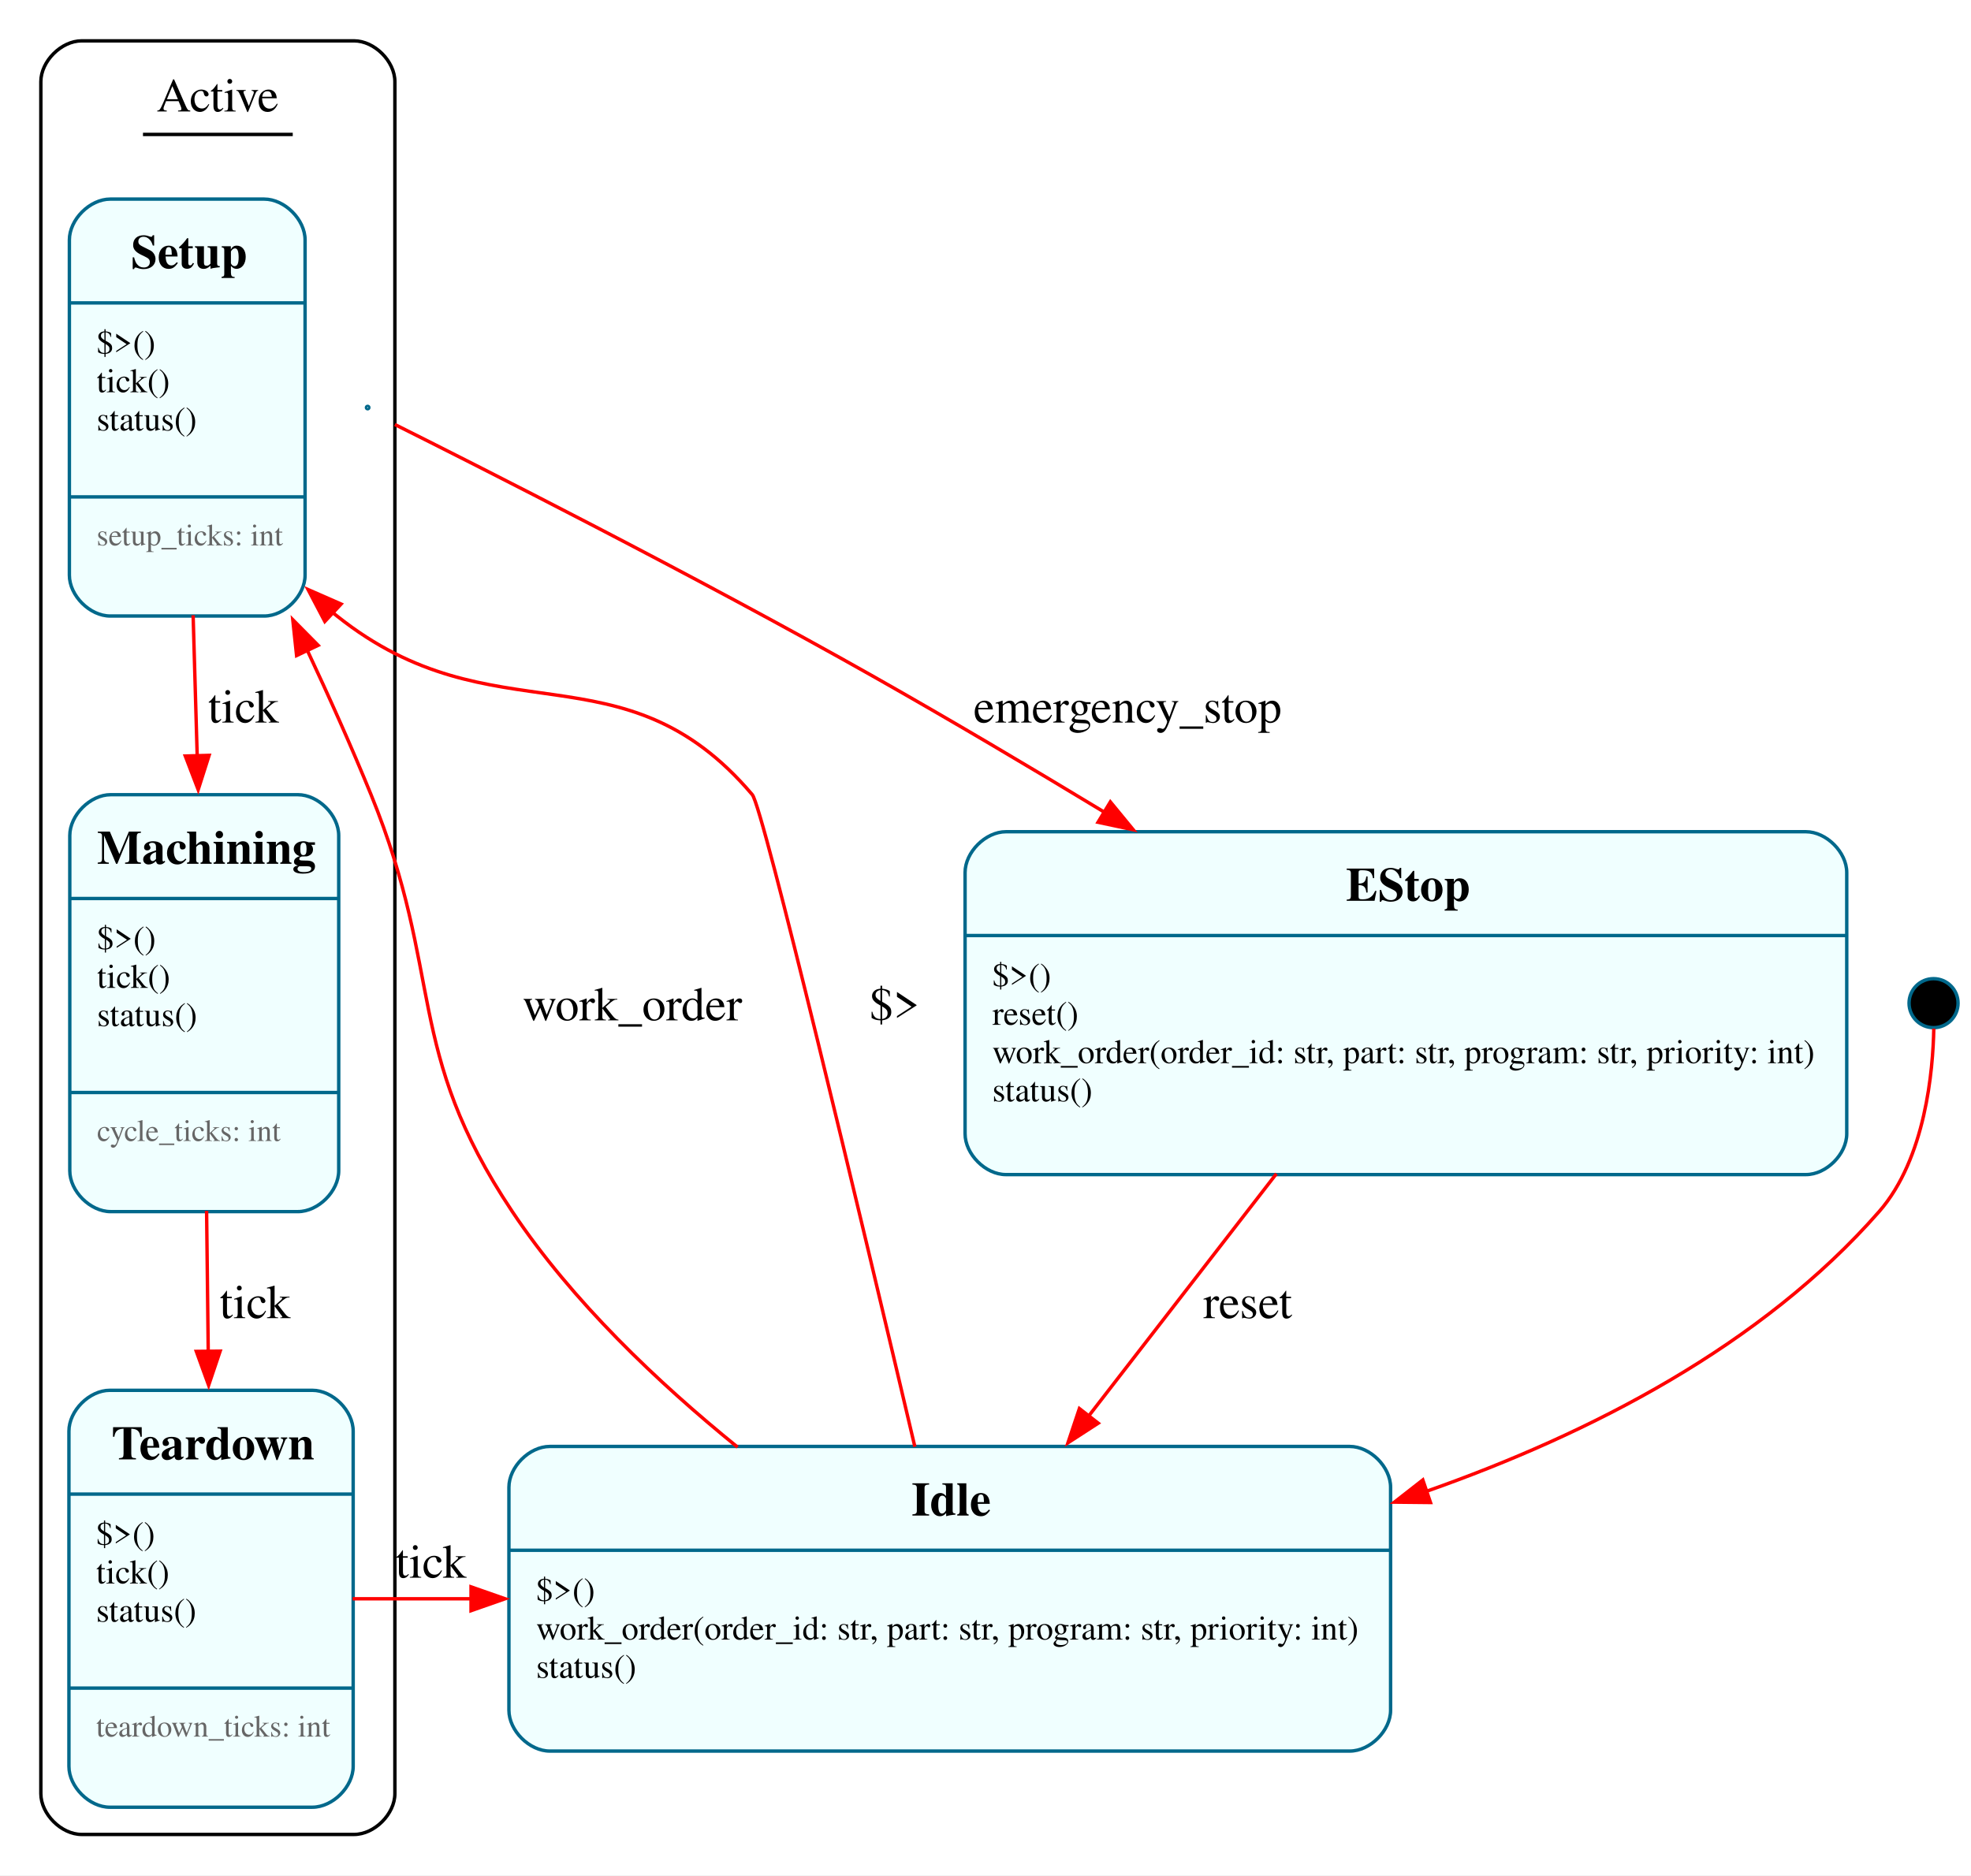
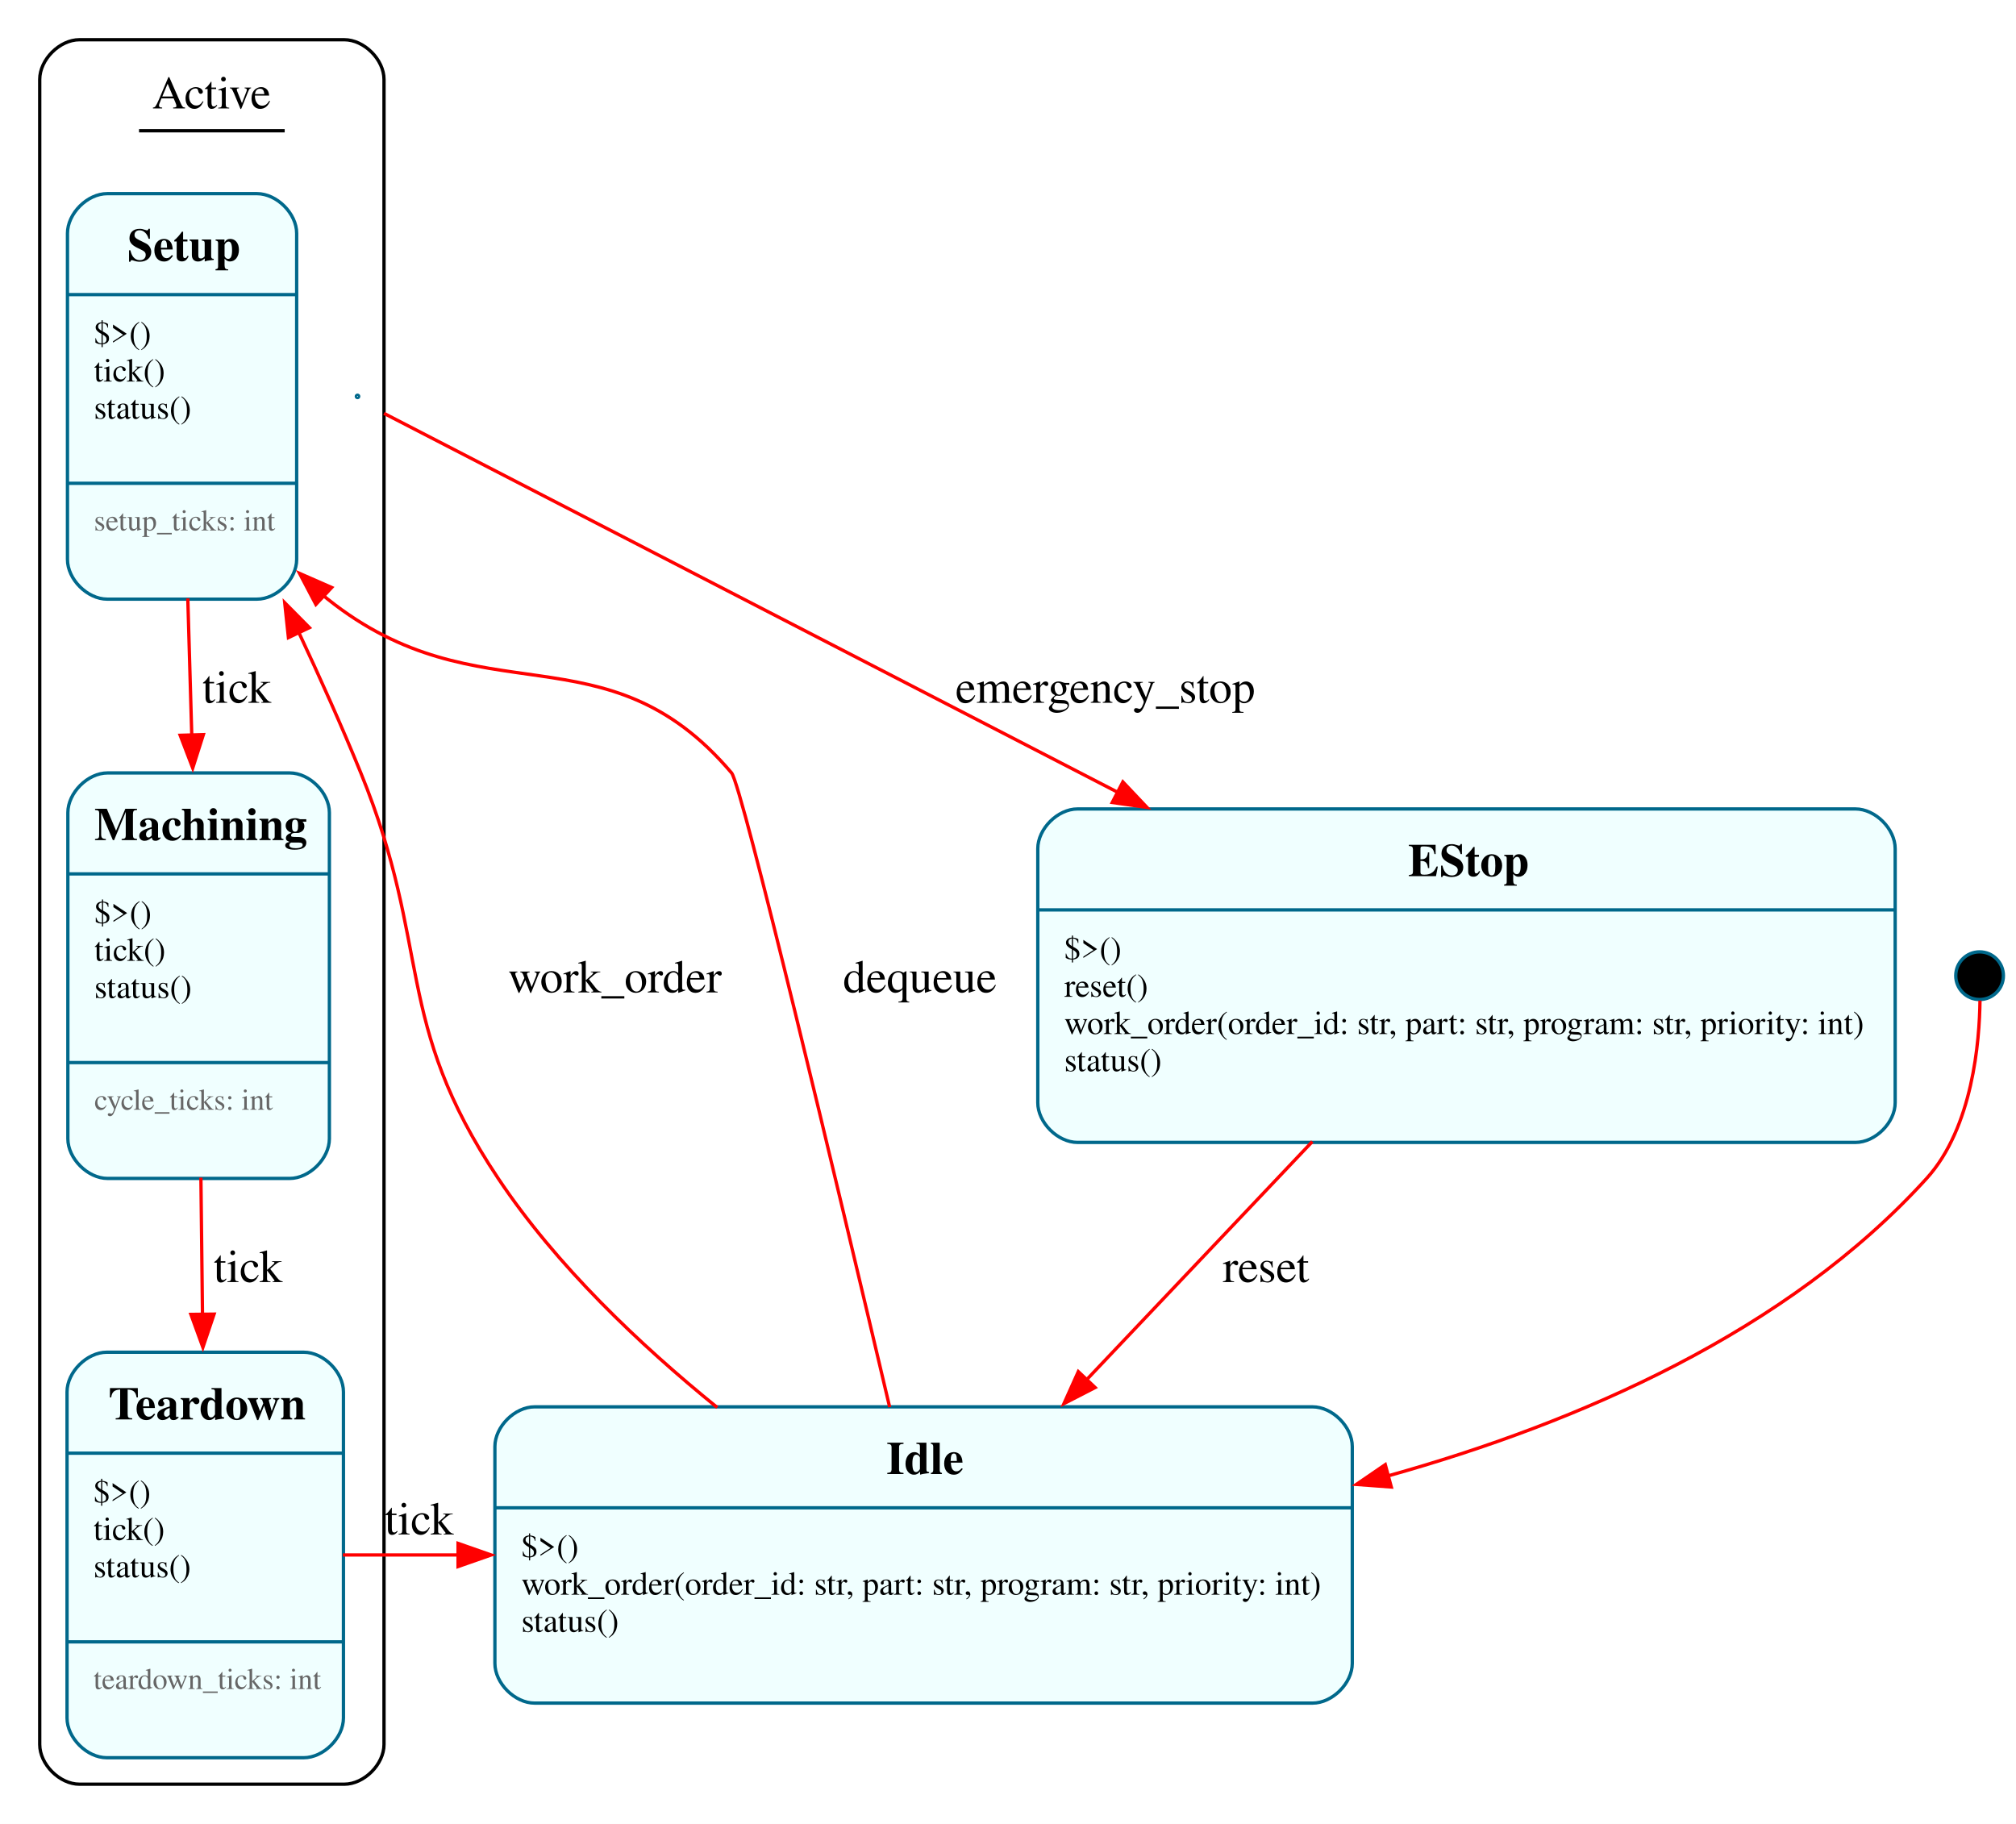
- <svg xmlns="http://www.w3.org/2000/svg" width="579pt" height="551pt" viewBox="0.00 0.00 579.00 551.00">
+ <svg xmlns="http://www.w3.org/2000/svg" width="609pt" height="551pt" viewBox="0.00 0.00 609.00 551.00">
  <g id="graph0" class="graph" transform="scale(1 1) rotate(0) translate(4 547)">
-     <polygon fill="white" stroke="none" points="-4,4 -4,-547 575.2,-547 575.2,4 -4,4" />
+     <polygon fill="white" stroke="none" points="-4,4 -4,-547 605.2,-547 605.2,4 -4,4" />
    <g id="clust1" class="cluster">
      <path fill="none" stroke="black" d="M20,-8C20,-8 100,-8 100,-8 106,-8 112,-14 112,-20 112,-20 112,-523 112,-523 112,-529 106,-535 100,-535 100,-535 20,-535 20,-535 14,-535 8,-529 8,-523 8,-523 8,-20 8,-20 8,-14 14,-8 20,-8" />
      <text xml:space="preserve" text-anchor="start" x="42" y="-514.25" font-family="Times,serif" font-size="14.00">Active</text>
      <polygon fill="black" stroke="black" points="38,-507.5 38,-507.5 82,-507.5 82,-507.5 38,-507.5" />
    </g>
    <g id="node1" class="node">
-       <ellipse fill="black" stroke="#00688b" cx="564" cy="-252.25" rx="7.2" ry="7.2" />
+       <ellipse fill="black" stroke="#00688b" cx="594" cy="-252.25" rx="7.2" ry="7.2" />
    </g>
    <g id="node2" class="node">
      <path fill="azure" stroke="none" d="M392.5,-122C392.5,-122 157.5,-122 157.5,-122 151.5,-122 145.5,-116 145.5,-110 145.5,-110 145.5,-44.5 145.5,-44.5 145.5,-38.5 151.5,-32.5 157.5,-32.5 157.5,-32.5 392.5,-32.5 392.5,-32.5 398.5,-32.5 404.5,-38.5 404.5,-44.5 404.5,-44.5 404.5,-110 404.5,-110 404.5,-116 398.5,-122 392.5,-122" />
      <text xml:space="preserve" text-anchor="start" x="263.75" y="-101.7" font-family="Times,serif" font-weight="bold" font-size="14.00">Idle</text>
      <text xml:space="preserve" text-anchor="start" x="153.5" y="-76.5" font-family="Times,serif" font-size="10.00">$&gt;()</text>
      <text xml:space="preserve" text-anchor="start" x="153.5" y="-65.25" font-family="Times,serif" font-size="10.00">work_order(order_id: str, part: str, program: str, priority: int)</text>
      <text xml:space="preserve" text-anchor="start" x="153.5" y="-54" font-family="Times,serif" font-size="10.00">status()</text>
      <text xml:space="preserve" text-anchor="start" x="261.5" y="-42.75" font-family="Times,serif" font-size="10.00">            </text>
      <polygon fill="#00688b" stroke="#00688b" points="145.5,-91.5 145.5,-91.5 404.5,-91.5 404.5,-91.5 145.5,-91.5" />
      <path fill="none" stroke="#00688b" d="M157.5,-32.5C157.5,-32.5 392.5,-32.5 392.5,-32.5 398.5,-32.5 404.5,-38.5 404.5,-44.5 404.5,-44.5 404.5,-110 404.5,-110 404.5,-116 398.5,-122 392.5,-122 392.5,-122 157.5,-122 157.5,-122 151.5,-122 145.5,-116 145.5,-110 145.5,-110 145.5,-44.5 145.5,-44.5 145.5,-38.5 151.5,-32.5 157.5,-32.5" />
    </g>
    <g id="edge1" class="edge">
-       <path fill="none" stroke="red" d="M564.07,-244.77C563.85,-232.71 561.69,-206.63 548,-191 513.53,-151.64 463.16,-125.75 415.06,-108.83" />
-       <polygon fill="red" stroke="red" points="416.22,-105.53 405.62,-105.64 413.97,-112.16 416.22,-105.53" />
+       <path fill="none" stroke="red" d="M594.12,-244.72C593.98,-232.58 591.97,-206.39 578,-191 535.91,-144.64 472.97,-117.27 415.33,-101.15" />
+       <polygon fill="red" stroke="red" points="416.29,-97.78 405.73,-98.56 414.47,-104.54 416.29,-97.78" />
    </g>
    <g id="node4" class="node">
      <path fill="azure" stroke="none" d="M73.62,-488.5C73.62,-488.5 28.38,-488.5 28.38,-488.5 22.38,-488.5 16.38,-482.5 16.38,-476.5 16.38,-476.5 16.38,-378 16.38,-378 16.38,-372 22.38,-366 28.38,-366 28.38,-366 73.62,-366 73.62,-366 79.62,-366 85.62,-372 85.62,-378 85.62,-378 85.62,-476.5 85.62,-476.5 85.62,-482.5 79.62,-488.5 73.62,-488.5" />
      <text xml:space="preserve" text-anchor="start" x="34.5" y="-468.2" font-family="Times,serif" font-weight="bold" font-size="14.00">Setup</text>
      <text xml:space="preserve" text-anchor="start" x="24.38" y="-443" font-family="Times,serif" font-size="10.00">$&gt;()</text>
      <text xml:space="preserve" text-anchor="start" x="24.38" y="-431.75" font-family="Times,serif" font-size="10.00">tick()</text>
      <text xml:space="preserve" text-anchor="start" x="24.38" y="-420.5" font-family="Times,serif" font-size="10.00">status()</text>
      <text xml:space="preserve" text-anchor="start" x="24.38" y="-409.25" font-family="Times,serif" font-size="10.00">                </text>
      <text xml:space="preserve" text-anchor="start" x="24.38" y="-386.75" font-family="Times,serif" font-size="9.00" fill="#666666">setup_ticks: int</text>
      <text xml:space="preserve" text-anchor="start" x="33" y="-376.25" font-family="Times,serif" font-size="9.00" fill="#666666">                </text>
      <polygon fill="#00688b" stroke="#00688b" points="16.38,-458 16.38,-458 85.62,-458 85.62,-458 16.38,-458" />
      <polygon fill="#00688b" stroke="#00688b" points="16.38,-401 16.38,-401 85.62,-401 85.62,-401 16.38,-401" />
      <path fill="none" stroke="#00688b" d="M28.38,-366C28.38,-366 73.62,-366 73.62,-366 79.62,-366 85.62,-372 85.62,-378 85.62,-378 85.62,-476.5 85.62,-476.5 85.62,-482.5 79.62,-488.5 73.62,-488.5 73.62,-488.5 28.38,-488.5 28.38,-488.5 22.38,-488.5 16.38,-482.5 16.38,-476.5 16.38,-476.5 16.38,-378 16.38,-378 16.38,-372 22.38,-366 28.38,-366" />
    </g>
    <g id="edge2" class="edge">
      <path fill="none" stroke="red" d="M212.67,-121.8C189.24,-140.78 164.05,-164.71 146.5,-191 114.58,-238.81 126.68,-260.26 105,-313.5 99.3,-327.49 92.71,-342.21 86.13,-356.23" />
      <polygon fill="red" stroke="red" points="83.13,-354.38 82.01,-364.92 89.46,-357.39 83.13,-354.38" />
      <text xml:space="preserve" text-anchor="middle" x="181.75" y="-247.2" font-family="Times,serif" font-size="14.00"> work_order </text>
    </g>
    <g id="edge3" class="edge">
      <path fill="none" stroke="red" d="M264.75,-121.91C248.96,-188.91 220.14,-309.79 217,-313.5 178.83,-358.53 141.15,-329.2 95,-366 94.58,-366.33 94.17,-366.67 93.75,-367.01" />
      <polygon fill="red" stroke="red" points="91.42,-364.4 86.49,-373.78 96.2,-369.52 91.42,-364.4" />
-       <text xml:space="preserve" text-anchor="middle" x="258.88" y="-247.2" font-family="Times,serif" font-size="14.00"> $&gt; </text>
+       <text xml:space="preserve" text-anchor="middle" x="273.88" y="-247.2" font-family="Times,serif" font-size="14.00"> dequeue </text>
    </g>
    <g id="node3" class="node">
      <ellipse fill="azure" stroke="#00688b" cx="104" cy="-427.25" rx="0.36" ry="0.36" />
    </g>
    <g id="node7" class="node">
-       <path fill="azure" stroke="none" d="M526.5,-302.62C526.5,-302.62 291.5,-302.62 291.5,-302.62 285.5,-302.62 279.5,-296.62 279.5,-290.62 279.5,-290.62 279.5,-213.88 279.5,-213.88 279.5,-207.88 285.5,-201.88 291.5,-201.88 291.5,-201.88 526.5,-201.88 526.5,-201.88 532.5,-201.88 538.5,-207.88 538.5,-213.88 538.5,-213.88 538.5,-290.62 538.5,-290.62 538.5,-296.62 532.5,-302.62 526.5,-302.62" />
-       <text xml:space="preserve" text-anchor="start" x="391.38" y="-282.32" font-family="Times,serif" font-weight="bold" font-size="14.00">EStop</text>
-       <text xml:space="preserve" text-anchor="start" x="287.5" y="-257.12" font-family="Times,serif" font-size="10.00">$&gt;()</text>
-       <text xml:space="preserve" text-anchor="start" x="287.5" y="-245.88" font-family="Times,serif" font-size="10.00">reset()</text>
-       <text xml:space="preserve" text-anchor="start" x="287.5" y="-234.62" font-family="Times,serif" font-size="10.00">work_order(order_id: str, part: str, program: str, priority: int)</text>
-       <text xml:space="preserve" text-anchor="start" x="287.5" y="-223.38" font-family="Times,serif" font-size="10.00">status()</text>
-       <text xml:space="preserve" text-anchor="start" x="395.5" y="-212.12" font-family="Times,serif" font-size="10.00">            </text>
-       <polygon fill="#00688b" stroke="#00688b" points="279.5,-272.12 279.5,-272.12 538.5,-272.12 538.5,-272.12 279.5,-272.12" />
-       <path fill="none" stroke="#00688b" d="M291.5,-201.88C291.5,-201.88 526.5,-201.88 526.5,-201.88 532.5,-201.88 538.5,-207.88 538.5,-213.88 538.5,-213.88 538.5,-290.62 538.5,-290.62 538.5,-296.62 532.5,-302.62 526.5,-302.62 526.5,-302.62 291.5,-302.62 291.5,-302.62 285.5,-302.62 279.5,-296.62 279.5,-290.62 279.5,-290.62 279.5,-213.88 279.5,-213.88 279.5,-207.88 285.5,-201.88 291.5,-201.88" />
+       <path fill="azure" stroke="none" d="M556.5,-302.62C556.5,-302.62 321.5,-302.62 321.5,-302.62 315.5,-302.62 309.5,-296.62 309.5,-290.62 309.5,-290.62 309.5,-213.88 309.5,-213.88 309.5,-207.88 315.5,-201.88 321.5,-201.88 321.5,-201.88 556.5,-201.88 556.5,-201.88 562.5,-201.88 568.5,-207.88 568.5,-213.88 568.5,-213.88 568.5,-290.62 568.5,-290.62 568.5,-296.62 562.5,-302.62 556.5,-302.62" />
+       <text xml:space="preserve" text-anchor="start" x="421.38" y="-282.32" font-family="Times,serif" font-weight="bold" font-size="14.00">EStop</text>
+       <text xml:space="preserve" text-anchor="start" x="317.5" y="-257.12" font-family="Times,serif" font-size="10.00">$&gt;()</text>
+       <text xml:space="preserve" text-anchor="start" x="317.5" y="-245.88" font-family="Times,serif" font-size="10.00">reset()</text>
+       <text xml:space="preserve" text-anchor="start" x="317.5" y="-234.62" font-family="Times,serif" font-size="10.00">work_order(order_id: str, part: str, program: str, priority: int)</text>
+       <text xml:space="preserve" text-anchor="start" x="317.5" y="-223.38" font-family="Times,serif" font-size="10.00">status()</text>
+       <text xml:space="preserve" text-anchor="start" x="425.5" y="-212.12" font-family="Times,serif" font-size="10.00">            </text>
+       <polygon fill="#00688b" stroke="#00688b" points="309.5,-272.12 309.5,-272.12 568.5,-272.12 568.5,-272.12 309.5,-272.12" />
+       <path fill="none" stroke="#00688b" d="M321.5,-201.88C321.5,-201.88 556.5,-201.88 556.5,-201.88 562.5,-201.88 568.5,-207.88 568.5,-213.88 568.5,-213.88 568.5,-290.62 568.5,-290.62 568.5,-296.62 562.5,-302.62 556.5,-302.62 556.5,-302.62 321.5,-302.62 321.5,-302.62 315.5,-302.62 309.5,-296.62 309.5,-290.62 309.5,-290.62 309.5,-213.88 309.5,-213.88 309.5,-207.88 315.5,-201.88 321.5,-201.88" />
    </g>
    <g id="edge7" class="edge">
-       <path fill="none" stroke="red" d="M112,-422.27C134.46,-411.05 199.96,-377.99 253,-348 275.1,-335.5 298.66,-321.54 320.59,-308.26" />
-       <polygon fill="red" stroke="red" points="322.18,-311.39 328.91,-303.2 318.55,-305.4 322.18,-311.39" />
-       <text xml:space="preserve" text-anchor="middle" x="327.26" y="-334.7" font-family="Times,serif" font-size="14.00"> emergency_stop </text>
+       <path fill="none" stroke="red" d="M112,-422.12C141.93,-406.66 249.88,-350.92 333.66,-307.65" />
+       <polygon fill="red" stroke="red" points="335.2,-310.79 342.48,-303.09 331.99,-304.57 335.2,-310.79" />
+       <text xml:space="preserve" text-anchor="middle" x="329.92" y="-334.7" font-family="Times,serif" font-size="14.00"> emergency_stop </text>
    </g>
    <g id="node5" class="node">
      <path fill="azure" stroke="none" d="M83.5,-313.5C83.5,-313.5 28.5,-313.5 28.5,-313.5 22.5,-313.5 16.5,-307.5 16.5,-301.5 16.5,-301.5 16.5,-203 16.5,-203 16.5,-197 22.5,-191 28.5,-191 28.5,-191 83.5,-191 83.5,-191 89.5,-191 95.5,-197 95.5,-203 95.5,-203 95.5,-301.5 95.5,-301.5 95.5,-307.5 89.5,-313.5 83.5,-313.5" />
      <text xml:space="preserve" text-anchor="start" x="24.5" y="-293.2" font-family="Times,serif" font-weight="bold" font-size="14.00">Machining</text>
      <text xml:space="preserve" text-anchor="start" x="24.5" y="-268" font-family="Times,serif" font-size="10.00">$&gt;()</text>
      <text xml:space="preserve" text-anchor="start" x="24.5" y="-256.75" font-family="Times,serif" font-size="10.00">tick()</text>
      <text xml:space="preserve" text-anchor="start" x="24.5" y="-245.5" font-family="Times,serif" font-size="10.00">status()</text>
      <text xml:space="preserve" text-anchor="start" x="24.5" y="-234.25" font-family="Times,serif" font-size="10.00">                </text>
      <text xml:space="preserve" text-anchor="start" x="24.5" y="-211.75" font-family="Times,serif" font-size="9.00" fill="#666666">cycle_ticks: int</text>
      <text xml:space="preserve" text-anchor="start" x="32.75" y="-201.25" font-family="Times,serif" font-size="9.00" fill="#666666">                </text>
      <polygon fill="#00688b" stroke="#00688b" points="16.5,-283 16.5,-283 95.5,-283 95.5,-283 16.5,-283" />
      <polygon fill="#00688b" stroke="#00688b" points="16.5,-226 16.5,-226 95.5,-226 95.5,-226 16.5,-226" />
      <path fill="none" stroke="#00688b" d="M28.5,-191C28.5,-191 83.5,-191 83.5,-191 89.5,-191 95.5,-197 95.5,-203 95.5,-203 95.5,-301.5 95.5,-301.5 95.5,-307.5 89.5,-313.5 83.5,-313.5 83.5,-313.5 28.5,-313.5 28.5,-313.5 22.5,-313.5 16.5,-307.5 16.5,-301.5 16.5,-301.5 16.5,-203 16.5,-203 16.5,-197 22.5,-191 28.5,-191" />
    </g>
    <g id="edge4" class="edge">
      <path fill="none" stroke="red" d="M52.73,-366.23C53.12,-352.89 53.53,-338.61 53.93,-324.86" />
      <polygon fill="red" stroke="red" points="57.43,-325.07 54.22,-314.97 50.43,-324.87 57.43,-325.07" />
      <text xml:space="preserve" text-anchor="middle" x="67.52" y="-334.7" font-family="Times,serif" font-size="14.00"> tick </text>
    </g>
    <g id="node6" class="node">
      <path fill="azure" stroke="none" d="M87.75,-138.5C87.75,-138.5 28.25,-138.5 28.25,-138.5 22.25,-138.5 16.25,-132.5 16.25,-126.5 16.25,-126.5 16.25,-28 16.25,-28 16.25,-22 22.25,-16 28.25,-16 28.25,-16 87.75,-16 87.75,-16 93.75,-16 99.75,-22 99.75,-28 99.75,-28 99.75,-126.5 99.75,-126.5 99.75,-132.5 93.75,-138.5 87.75,-138.5" />
      <text xml:space="preserve" text-anchor="start" x="28.75" y="-118.2" font-family="Times,serif" font-weight="bold" font-size="14.00">Teardown</text>
      <text xml:space="preserve" text-anchor="start" x="24.25" y="-93" font-family="Times,serif" font-size="10.00">$&gt;()</text>
      <text xml:space="preserve" text-anchor="start" x="24.25" y="-81.75" font-family="Times,serif" font-size="10.00">tick()</text>
      <text xml:space="preserve" text-anchor="start" x="24.25" y="-70.5" font-family="Times,serif" font-size="10.00">status()</text>
      <text xml:space="preserve" text-anchor="start" x="24.25" y="-59.25" font-family="Times,serif" font-size="10.00">                </text>
      <text xml:space="preserve" text-anchor="start" x="24.25" y="-36.75" font-family="Times,serif" font-size="9.00" fill="#666666">teardown_ticks: int</text>
      <text xml:space="preserve" text-anchor="start" x="40" y="-26.25" font-family="Times,serif" font-size="9.00" fill="#666666">                </text>
      <polygon fill="#00688b" stroke="#00688b" points="16.25,-108 16.25,-108 99.75,-108 99.75,-108 16.25,-108" />
      <polygon fill="#00688b" stroke="#00688b" points="16.25,-51 16.25,-51 99.75,-51 99.75,-51 16.25,-51" />
      <path fill="none" stroke="#00688b" d="M28.25,-16C28.25,-16 87.75,-16 87.75,-16 93.75,-16 99.75,-22 99.75,-28 99.75,-28 99.75,-126.5 99.75,-126.5 99.75,-132.5 93.75,-138.5 87.75,-138.5 87.75,-138.5 28.25,-138.5 28.25,-138.5 22.25,-138.5 16.25,-132.5 16.25,-126.5 16.25,-126.5 16.25,-28 16.25,-28 16.25,-22 22.25,-16 28.25,-16" />
    </g>
    <g id="edge5" class="edge">
      <path fill="none" stroke="red" d="M56.69,-191.23C56.85,-177.89 57.01,-163.61 57.17,-149.86" />
      <polygon fill="red" stroke="red" points="60.67,-150.01 57.29,-139.97 53.67,-149.93 60.67,-150.01" />
      <text xml:space="preserve" text-anchor="middle" x="70.93" y="-159.7" font-family="Times,serif" font-size="14.00"> tick </text>
    </g>
    <g id="edge6" class="edge">
      <path fill="none" stroke="red" d="M99.58,-77.25C110.15,-77.25 122.1,-77.25 134.68,-77.25" />
      <polygon fill="red" stroke="red" points="134.37,-80.75 144.37,-77.25 134.37,-73.75 134.37,-80.75" />
      <text xml:space="preserve" text-anchor="middle" x="122.62" y="-83.45" font-family="Times,serif" font-size="14.00"> tick </text>
    </g>
    <g id="edge8" class="edge">
-       <path fill="none" stroke="red" d="M370.96,-202.14C353.68,-179.83 333.21,-153.4 315.63,-130.71" />
-       <polygon fill="red" stroke="red" points="318.61,-128.84 309.72,-123.08 313.08,-133.13 318.61,-128.84" />
-       <text xml:space="preserve" text-anchor="middle" x="362.52" y="-159.7" font-family="Times,serif" font-size="14.00"> reset </text>
+       <path fill="none" stroke="red" d="M392.44,-202.14C371.1,-179.63 345.8,-152.94 324.16,-130.1" />
+       <polygon fill="red" stroke="red" points="326.82,-127.83 317.4,-122.98 321.74,-132.64 326.82,-127.83" />
+       <text xml:space="preserve" text-anchor="middle" x="378.42" y="-159.7" font-family="Times,serif" font-size="14.00"> reset </text>
    </g>
  </g>
</svg>
